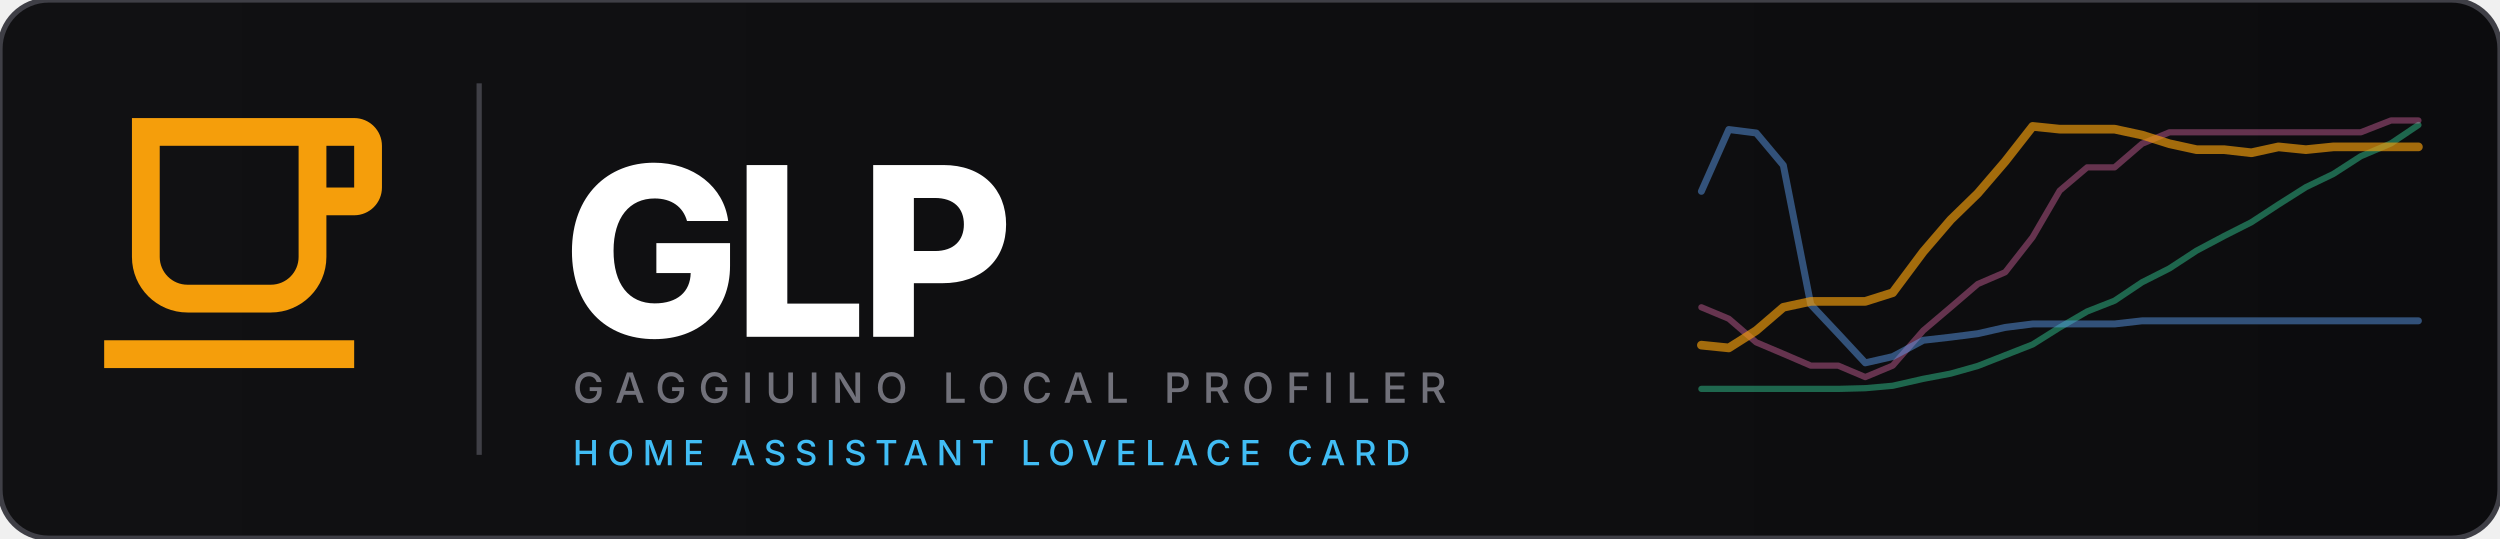
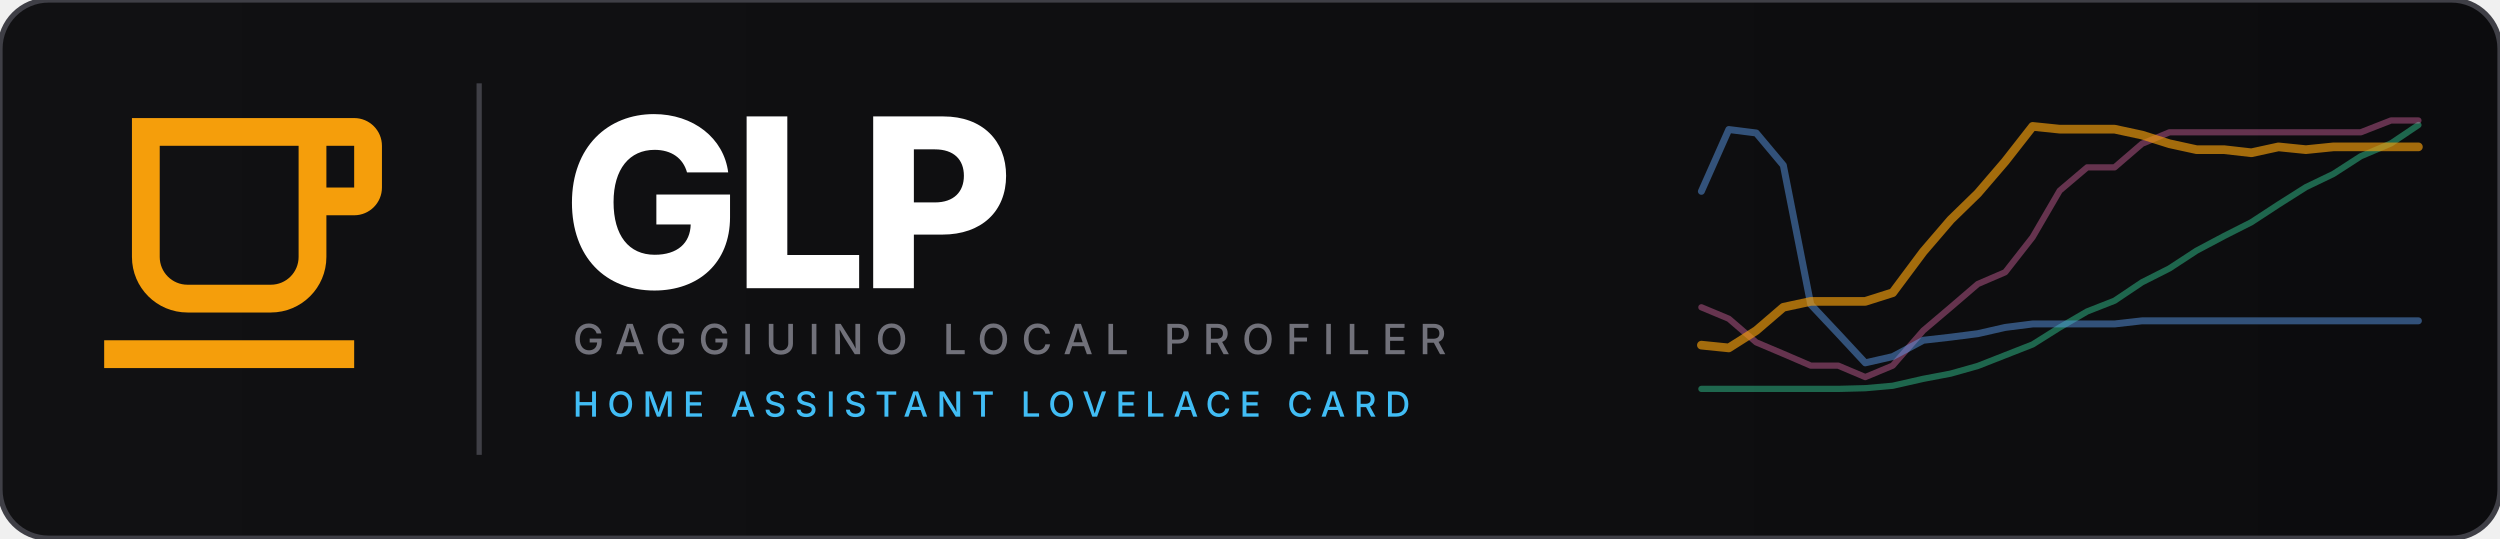
<svg xmlns="http://www.w3.org/2000/svg" viewBox="0 0 720 155" width="720" height="155">
  <defs>
    <linearGradient id="bg" x1="0" y1="0" x2="1" y2="0">
      <stop offset="0%" stop-color="#111113" />
      <stop offset="100%" stop-color="#0c0c0e" />
    </linearGradient>
  </defs>
  <rect width="720" height="155" rx="14" fill="url(#bg)" />
  <rect width="720" height="155" rx="14" fill="none" stroke="#3f3f46" stroke-width="1.5" />
  <g transform="translate(22, 22) scale(4)" fill="#f59e0b">
    <path d="M2,21V19H20V21H2M20,8V5H18V8H20M20,3A2,2 0 0,1 22,5V8A2,2 0 0,1 20,10H18V13A4,4 0 0,1 14,17H8A4,4 0 0,1 4,13V3H20M16,5H6V13A2,2 0 0,0 8,15H14A2,2 0 0,0 16,13V5Z" />
  </g>
  <line x1="138" y1="24" x2="138" y2="131" stroke="#3f3f46" stroke-width="1.5" />
-   <text x="162" y="97" font-family="-apple-system, BlinkMacSystemFont, 'Segoe UI', system-ui, sans-serif" font-size="68" font-weight="800" fill="white" letter-spacing="-2">GLP</text>
-   <text x="165" y="116" font-family="-apple-system, BlinkMacSystemFont, 'Segoe UI', system-ui, sans-serif" font-size="12" font-weight="500" fill="#71717a" letter-spacing="3.5">GAGGIUINO LOCAL PROFILER</text>
-   <text x="165" y="134" font-family="-apple-system, BlinkMacSystemFont, 'Segoe UI', system-ui, sans-serif" font-size="10" font-weight="500" fill="#41bdf5" letter-spacing="2.5">HOME ASSISTANT LOVELACE CARD</text>
+   <text x="162" y="83" font-family="-apple-system, BlinkMacSystemFont, 'Segoe UI', system-ui, sans-serif" font-size="68" font-weight="800" fill="white" letter-spacing="-2">GLP</text>
+   <text x="165" y="102" font-family="-apple-system, BlinkMacSystemFont, 'Segoe UI', system-ui, sans-serif" font-size="12" font-weight="500" fill="#71717a" letter-spacing="3.5">GAGGIUINO LOCAL PROFILER</text>
+   <text x="165" y="120" font-family="-apple-system, BlinkMacSystemFont, 'Segoe UI', system-ui, sans-serif" font-size="10" font-weight="500" fill="#41bdf5" letter-spacing="2.5">HOME ASSISTANT LOVELACE CARD</text>
  <polyline points="490.0,112.0 497.9,112.0 505.8,112.0 513.6,112.0 521.5,112.0 529.4,112.0 537.2,111.8 545.1,111.1 553.9,109.1 561.8,107.6 569.6,105.4 577.5,102.3 585.4,99.2 593.2,94.3 601.1,89.7 609.0,86.6 616.9,81.3 624.8,77.3 632.6,72.2 640.5,68.0 648.4,64.0 656.2,58.9 664.1,53.9 672.0,50.1 679.9,45.0 688.6,41.3 696.5,36.0" fill="none" stroke="#34d399" stroke-width="1.8" stroke-linecap="round" stroke-linejoin="round" opacity="0.45" />
  <polyline points="490.0,88.5 497.9,91.8 505.8,98.6 513.6,101.9 521.5,105.3 529.4,105.3 537.2,108.6 545.1,105.3 553.9,95.2 561.8,88.5 569.6,81.8 577.5,78.4 585.4,68.3 593.2,54.9 601.1,48.2 609.0,48.2 616.9,41.4 624.8,38.1 632.6,38.1 640.5,38.1 648.4,38.1 656.2,38.1 664.1,38.1 672.0,38.1 679.9,38.1 688.6,34.7 696.5,34.7" fill="none" stroke="#f472b6" stroke-width="1.8" stroke-linecap="round" stroke-linejoin="round" opacity="0.38" />
  <polyline points="490.0,55.1 497.9,37.3 505.8,38.3 513.6,47.6 521.5,87.7 529.4,96.1 537.2,104.5 545.1,102.7 553.9,98.0 561.8,97.1 569.6,96.1 577.5,94.3 585.4,93.3 593.2,93.3 601.1,93.3 609.0,93.3 616.9,92.4 624.8,92.4 632.6,92.4 640.5,92.4 648.4,92.4 656.2,92.4 664.1,92.4 672.0,92.4 679.9,92.4 688.6,92.4 696.5,92.4" fill="none" stroke="#60a5fa" stroke-width="2.0" stroke-linecap="round" stroke-linejoin="round" opacity="0.45" />
  <polyline points="490.0,99.4 497.9,100.2 505.8,95.2 513.6,88.5 521.5,86.8 529.4,86.8 537.2,86.8 545.1,84.3 553.9,72.5 561.8,63.3 569.6,55.7 577.5,46.5 585.4,36.4 593.2,37.2 601.1,37.2 609.0,37.2 616.9,38.9 624.8,41.4 632.6,43.1 640.5,43.1 648.4,44.0 656.2,42.3 664.1,43.1 672.0,42.3 679.9,42.3 688.6,42.3 696.5,42.3" fill="none" stroke="#f59e0b" stroke-width="2.5" stroke-linecap="round" stroke-linejoin="round" opacity="0.65" />
</svg>
